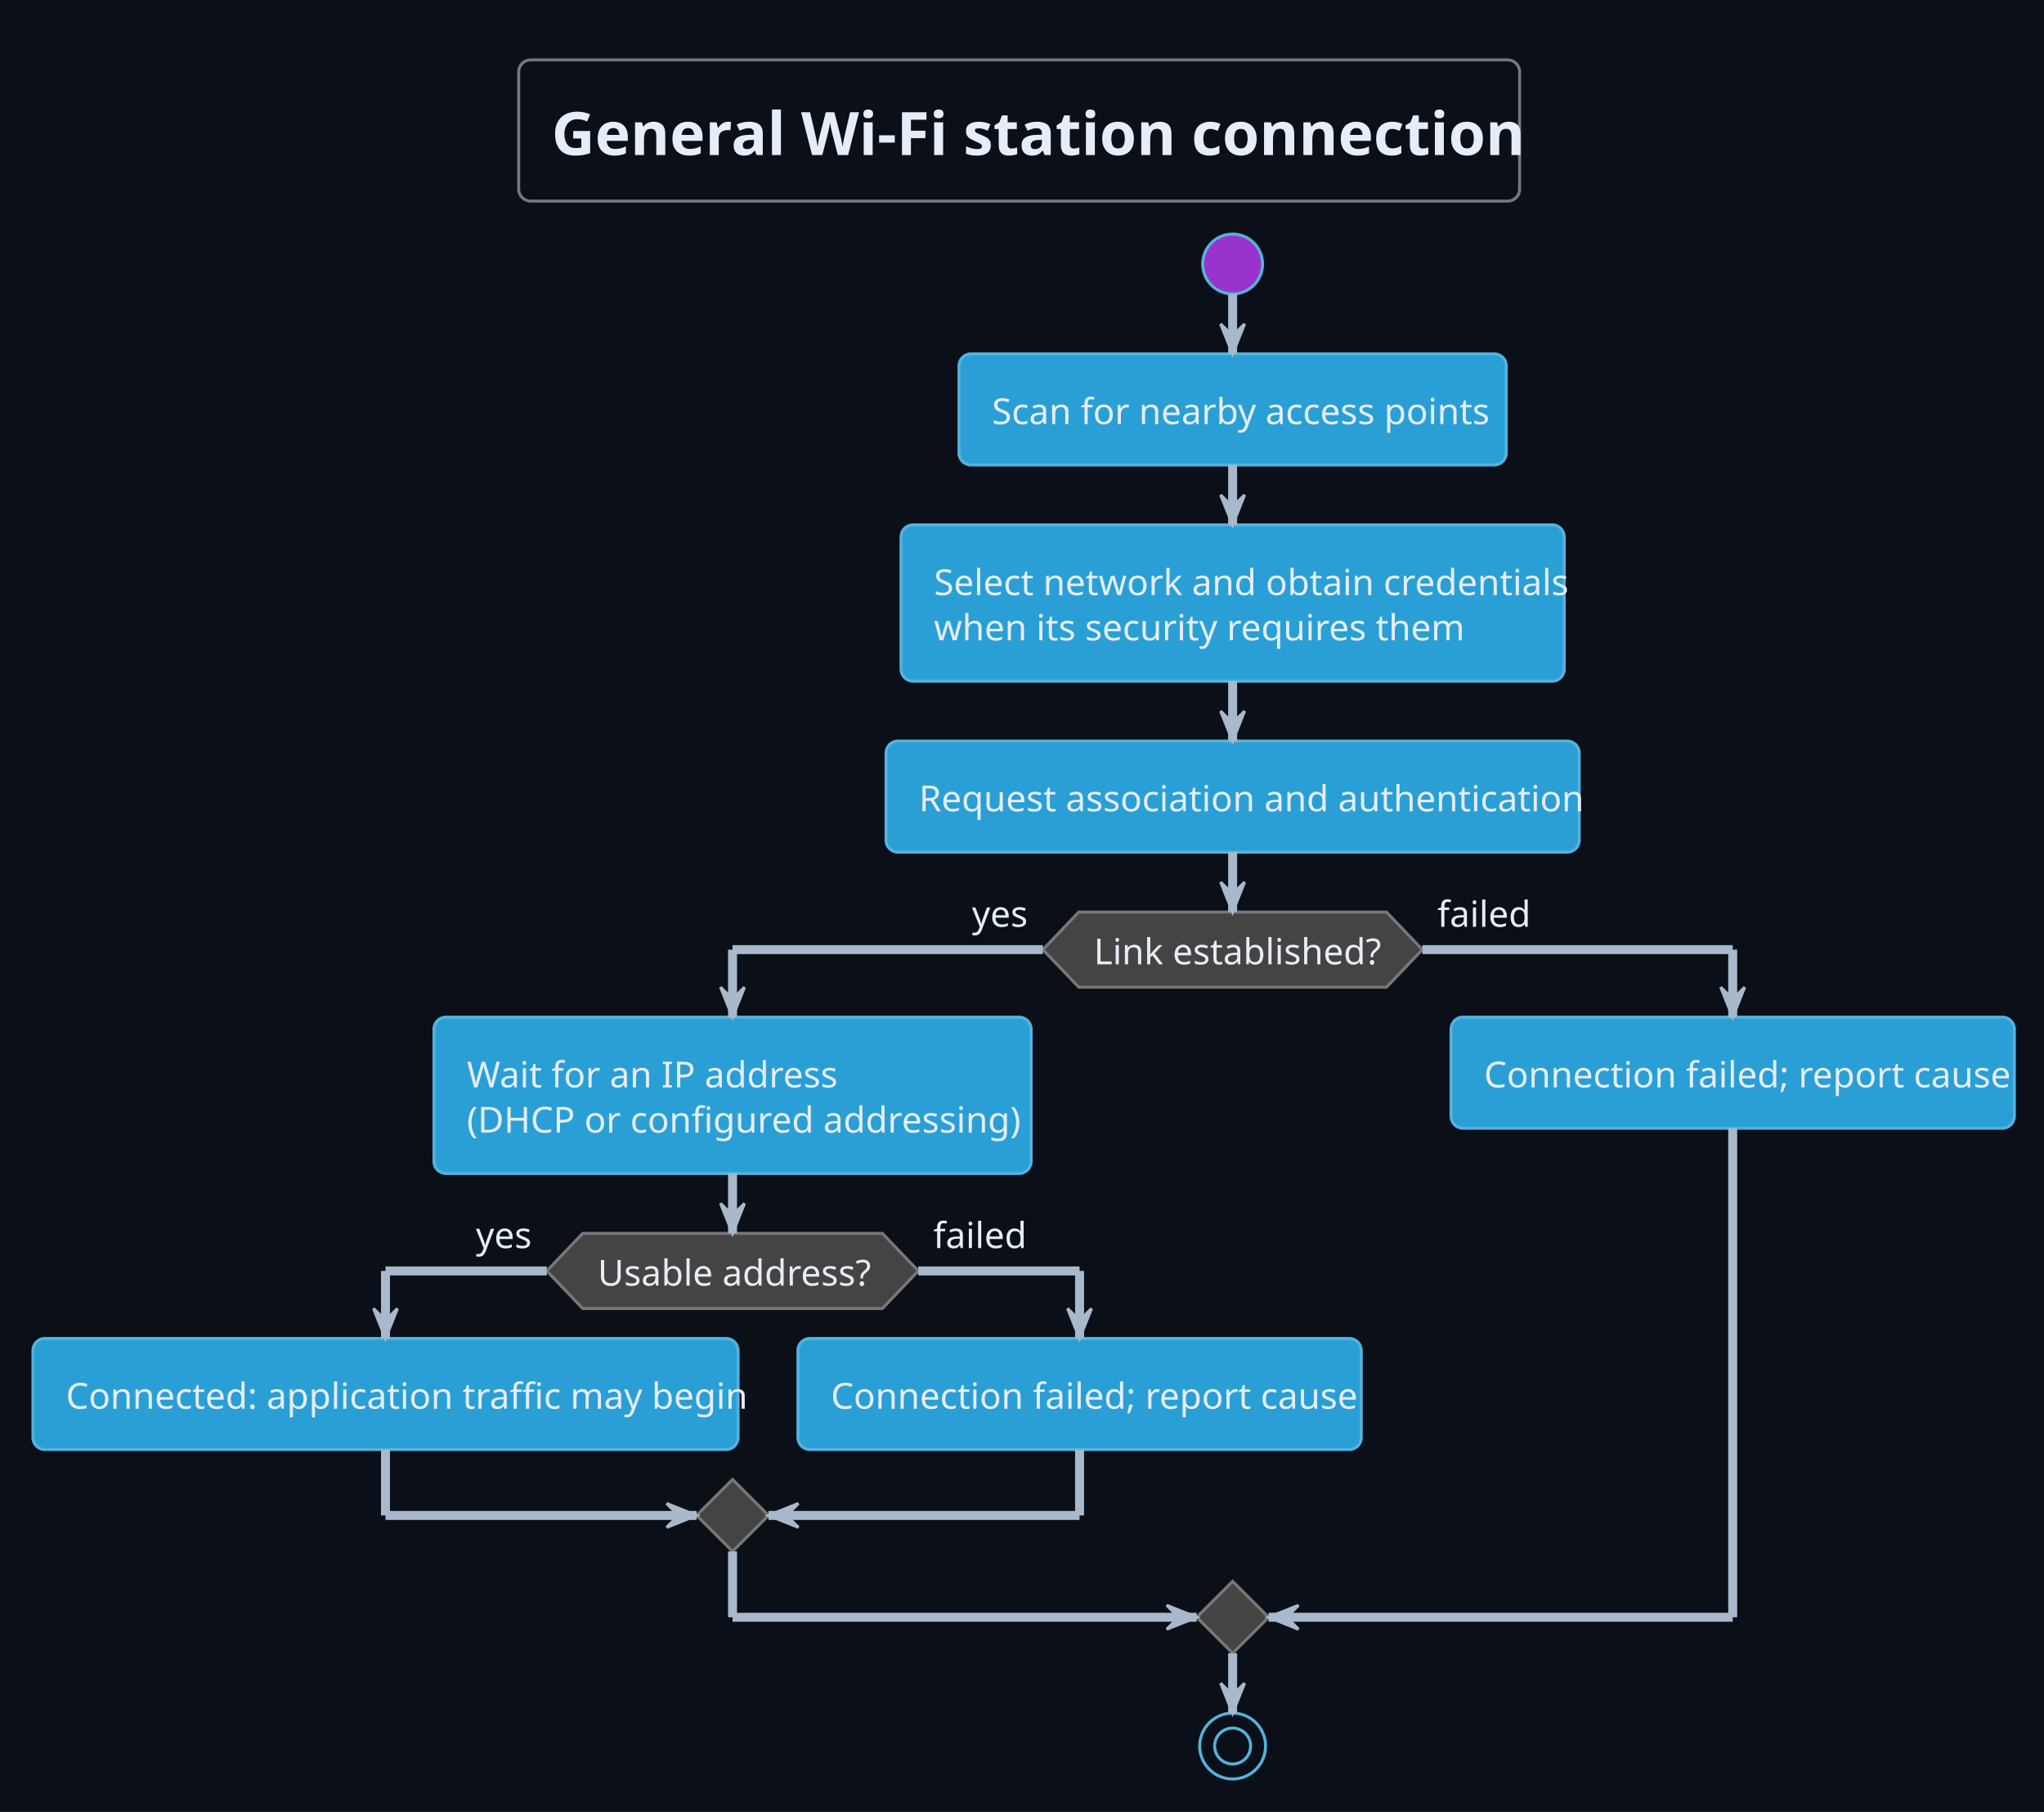
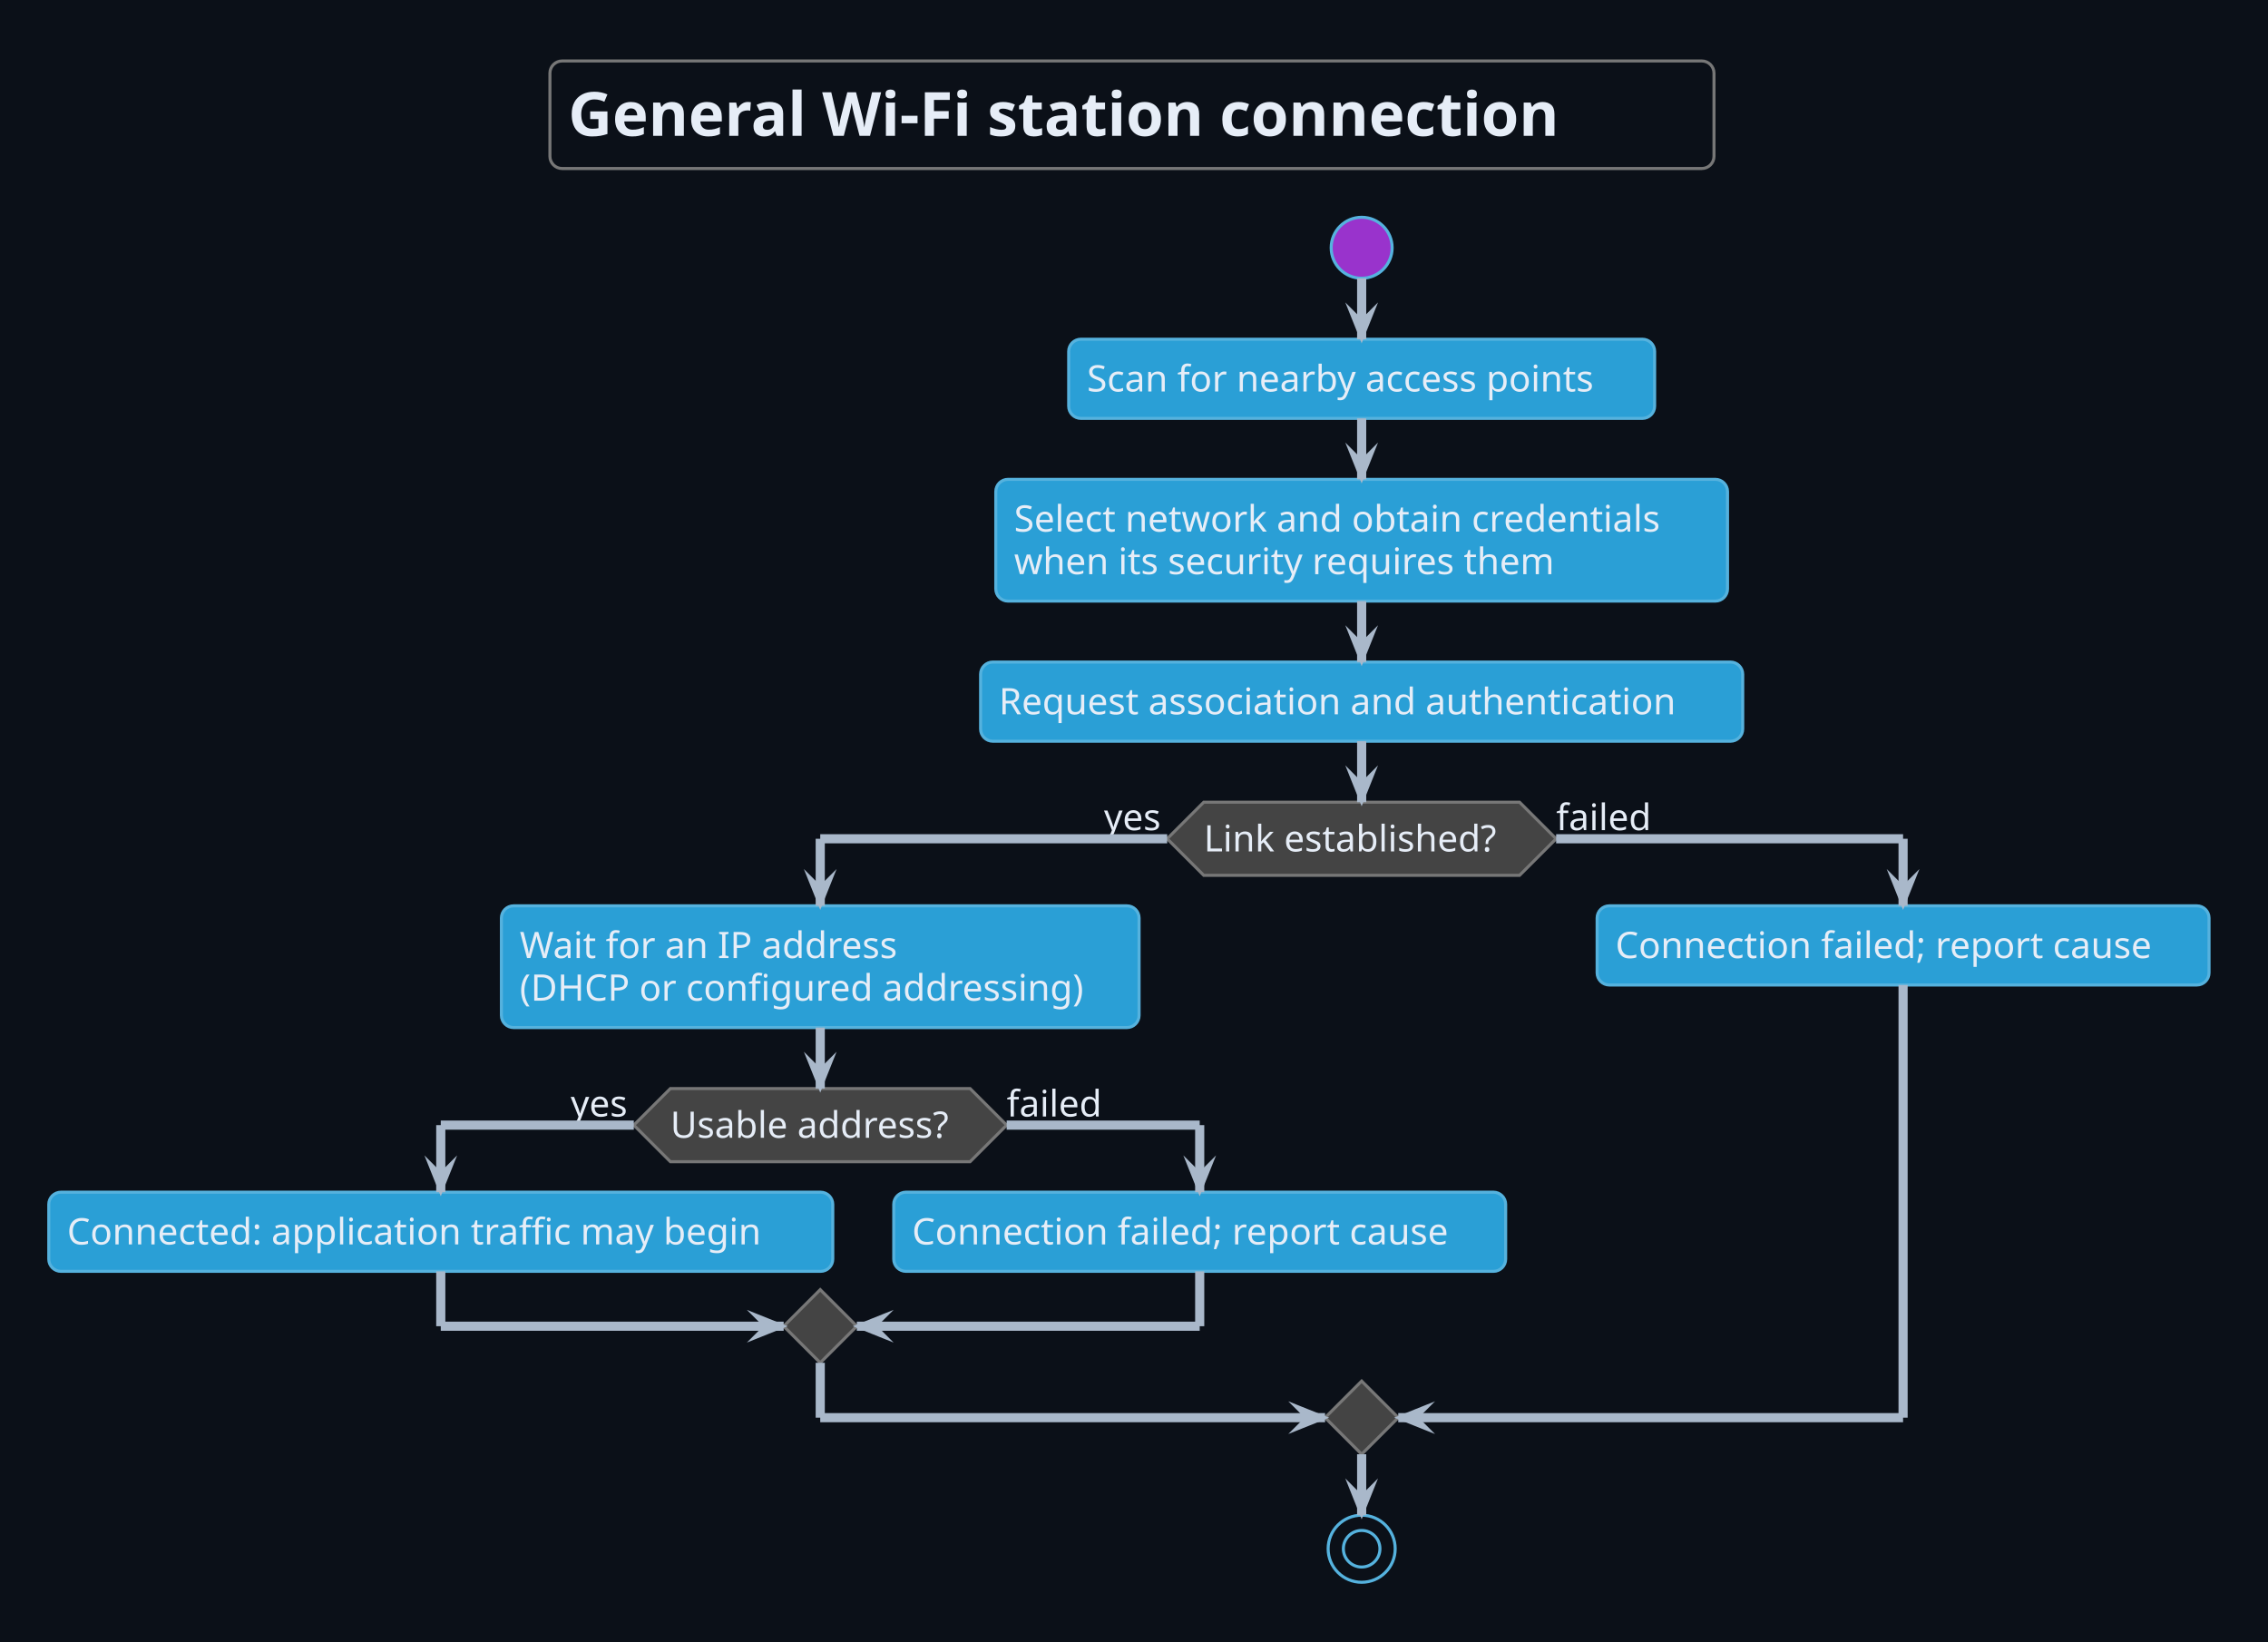
- <svg xmlns="http://www.w3.org/2000/svg" contentStyleType="text/css" data-diagram-type="ACTIVITY" height="630.208px" preserveAspectRatio="none" style="width:711px;height:630px;background:#0B1018;" version="1.1" viewBox="0 0 711 630" width="711.458px" zoomAndPan="magnify">
+ <svg xmlns="http://www.w3.org/2000/svg" version="1.1" data-diagram-type="ACTIVITY" style="width:775px;height:561px;background:#0B1018;" width="775px" height="561.458px" viewBox="0 0 775 561" zoomAndPan="magnify" preserveAspectRatio="none" contentStyleType="text/css">
  <defs />
-   <g>
-     <rect fill="#0B1018" height="630.208" style="stroke:none;stroke-width:1.042;" width="711.458" x="0" y="0" />
+   <g font-family="sans-serif" lengthAdjust="spacing">
+     <rect x="0" y="0" width="775" height="561.458" fill="#0B1018" style="stroke:none;" />
    <g class="title" data-source-line="7">
-       <rect fill="none" height="49.121" rx="4.167" ry="4.167" style="stroke:#777777;stroke-width:1.042;" width="348.173" x="180.424" y="20.833" />
-       <text fill="#E6EDF7" font-family="sans-serif" font-size="20.833" font-weight="bold" lengthAdjust="spacing" textLength="325.256" x="191.882" y="53.919">General Wi-Fi station connection</text>
+       <rect x="187.914" y="20.833" width="397.774" height="36.751" fill="none" style="stroke:#777;stroke-width:1.042;" rx="4.167" ry="4.167" />
+       <text x="194.164" y="46.421" fill="#E6EDF7" font-size="20.833" textLength="385.274" font-weight="700">General Wi-Fi station connection</text>
    </g>
-     <ellipse cx="428.764" cy="91.829" fill="#9933CC" rx="10.417" ry="10.417" style="stroke:#55B2DE;stroke-width:1.042;" />
-     <rect fill="#2A9FD6" height="38.639" rx="4.167" ry="4.167" style="stroke:#55B2DE;stroke-width:1.042;" width="190.367" x="333.581" y="123.079" />
-     <text fill="#E6EDF7" font-family="sans-serif" font-size="12.5" lengthAdjust="spacing" textLength="167.45" x="345.039" y="147.514">Scan for nearby access points</text>
-     <rect fill="#2A9FD6" height="54.362" rx="4.167" ry="4.167" style="stroke:#55B2DE;stroke-width:1.042;" width="230.68" x="313.424" y="182.552" />
-     <text fill="#E6EDF7" font-family="sans-serif" font-size="12.5" lengthAdjust="spacing" textLength="207.764" x="324.882" y="206.987">Select network and obtain credentials</text>
-     <text fill="#E6EDF7" font-family="sans-serif" font-size="12.5" lengthAdjust="spacing" textLength="172.29" x="324.882" y="222.709">when its security requires them</text>
-     <rect fill="#2A9FD6" height="38.639" rx="4.167" ry="4.167" style="stroke:#55B2DE;stroke-width:1.042;" width="241.124" x="308.203" y="257.747" />
-     <text fill="#E6EDF7" font-family="sans-serif" font-size="12.5" lengthAdjust="spacing" textLength="218.207" x="319.661" y="282.182">Request association and authentication</text>
-     <polygon fill="#444444" points="375.259,317.22,482.27,317.22,494.77,330.29,482.27,343.359,375.259,343.359,362.759,330.29,375.259,317.22" style="stroke:#777777;stroke-width:1.042;" />
-     <text fill="#E6EDF7" font-family="sans-serif" font-size="12.5" lengthAdjust="spacing" textLength="96.594" x="380.467" y="335.404">Link established?</text>
-     <text fill="#E6EDF7" font-family="sans-serif" font-size="12.5" lengthAdjust="spacing" textLength="19.452" x="338.099" y="322.335">yes</text>
-     <text fill="#E6EDF7" font-family="sans-serif" font-size="12.5" lengthAdjust="spacing" textLength="29.883" x="499.978" y="322.335">failed</text>
-     <rect fill="#2A9FD6" height="54.362" rx="4.167" ry="4.167" style="stroke:#55B2DE;stroke-width:1.042;" width="207.719" x="150.951" y="353.776" />
-     <text fill="#E6EDF7" font-family="sans-serif" font-size="12.5" lengthAdjust="spacing" textLength="123.663" x="162.41" y="378.21">Wait for an IP address</text>
-     <text fill="#E6EDF7" font-family="sans-serif" font-size="12.5" lengthAdjust="spacing" textLength="184.802" x="162.41" y="393.933">(DHCP or configured addressing)</text>
-     <polygon fill="#444444" points="202.7,428.971,306.921,428.971,319.421,442.041,306.921,455.111,202.7,455.111,190.2,442.041,202.7,428.971" style="stroke:#777777;stroke-width:1.042;" />
-     <text fill="#E6EDF7" font-family="sans-serif" font-size="12.5" lengthAdjust="spacing" textLength="93.805" x="207.908" y="447.156">Usable address?</text>
-     <text fill="#E6EDF7" font-family="sans-serif" font-size="12.5" lengthAdjust="spacing" textLength="19.452" x="165.54" y="434.086">yes</text>
-     <text fill="#E6EDF7" font-family="sans-serif" font-size="12.5" lengthAdjust="spacing" textLength="29.883" x="324.63" y="434.086">failed</text>
-     <rect fill="#2A9FD6" height="38.639" rx="4.167" ry="4.167" style="stroke:#55B2DE;stroke-width:1.042;" width="245.268" x="11.458" y="465.527" />
-     <text fill="#E6EDF7" font-family="sans-serif" font-size="12.5" lengthAdjust="spacing" textLength="222.351" x="22.917" y="489.962">Connected: application traffic may begin</text>
-     <rect fill="#2A9FD6" height="38.639" rx="4.167" ry="4.167" style="stroke:#55B2DE;stroke-width:1.042;" width="195.939" x="277.559" y="465.527" />
-     <text fill="#E6EDF7" font-family="sans-serif" font-size="12.5" lengthAdjust="spacing" textLength="173.023" x="289.018" y="489.962">Connection failed; report cause</text>
-     <polygon fill="#444444" points="254.811,514.583,267.311,527.083,254.811,539.583,242.311,527.083,254.811,514.583" style="stroke:#777777;stroke-width:1.042;" />
-     <rect fill="#2A9FD6" height="38.639" rx="4.167" ry="4.167" style="stroke:#55B2DE;stroke-width:1.042;" width="195.939" x="504.748" y="353.776" />
-     <text fill="#E6EDF7" font-family="sans-serif" font-size="12.5" lengthAdjust="spacing" textLength="173.023" x="516.207" y="378.21">Connection failed; report cause</text>
-     <polygon fill="#444444" points="428.764,550,441.264,562.5,428.764,575,416.264,562.5,428.764,550" style="stroke:#777777;stroke-width:1.042;" />
-     <ellipse cx="428.764" cy="607.292" fill="none" rx="11.458" ry="11.458" style="stroke:#55B2DE;stroke-width:1.042;" />
-     <ellipse cx="428.764" cy="607.292" fill="none" rx="6.25" ry="6.25" style="stroke:#55B2DE;stroke-width:1.042;" />
-     <line style="stroke:#A9B8CA;stroke-width:3.125;" x1="428.764" x2="428.764" y1="102.246" y2="123.079" />
-     <polygon fill="#A9B8CA" points="424.598,112.663,428.764,123.079,432.931,112.663,428.764,116.829" style="stroke:#A9B8CA;stroke-width:1.042;" />
-     <line style="stroke:#A9B8CA;stroke-width:3.125;" x1="428.764" x2="428.764" y1="161.719" y2="182.552" />
-     <polygon fill="#A9B8CA" points="424.598,172.135,428.764,182.552,432.931,172.135,428.764,176.302" style="stroke:#A9B8CA;stroke-width:1.042;" />
-     <line style="stroke:#A9B8CA;stroke-width:3.125;" x1="428.764" x2="428.764" y1="236.914" y2="257.747" />
-     <polygon fill="#A9B8CA" points="424.598,247.331,428.764,257.747,432.931,247.331,428.764,251.497" style="stroke:#A9B8CA;stroke-width:1.042;" />
-     <line style="stroke:#A9B8CA;stroke-width:3.125;" x1="190.2" x2="134.092" y1="442.041" y2="442.041" />
-     <line style="stroke:#A9B8CA;stroke-width:3.125;" x1="134.092" x2="134.092" y1="442.041" y2="465.527" />
-     <polygon fill="#A9B8CA" points="129.925,455.111,134.092,465.527,138.259,455.111,134.092,459.277" style="stroke:#A9B8CA;stroke-width:1.042;" />
-     <line style="stroke:#A9B8CA;stroke-width:3.125;" x1="319.421" x2="375.529" y1="442.041" y2="442.041" />
-     <line style="stroke:#A9B8CA;stroke-width:3.125;" x1="375.529" x2="375.529" y1="442.041" y2="465.527" />
-     <polygon fill="#A9B8CA" points="371.362,455.111,375.529,465.527,379.696,455.111,375.529,459.277" style="stroke:#A9B8CA;stroke-width:1.042;" />
-     <line style="stroke:#A9B8CA;stroke-width:3.125;" x1="134.092" x2="134.092" y1="504.167" y2="527.083" />
-     <line style="stroke:#A9B8CA;stroke-width:3.125;" x1="134.092" x2="242.311" y1="527.083" y2="527.083" />
-     <polygon fill="#A9B8CA" points="231.894,522.917,242.311,527.083,231.894,531.25,236.061,527.083" style="stroke:#A9B8CA;stroke-width:1.042;" />
-     <line style="stroke:#A9B8CA;stroke-width:3.125;" x1="375.529" x2="375.529" y1="504.167" y2="527.083" />
-     <line style="stroke:#A9B8CA;stroke-width:3.125;" x1="375.529" x2="267.311" y1="527.083" y2="527.083" />
-     <polygon fill="#A9B8CA" points="277.727,522.917,267.311,527.083,277.727,531.25,273.561,527.083" style="stroke:#A9B8CA;stroke-width:1.042;" />
-     <line style="stroke:#A9B8CA;stroke-width:3.125;" x1="254.811" x2="254.811" y1="408.138" y2="428.971" />
-     <polygon fill="#A9B8CA" points="250.644,418.555,254.811,428.971,258.977,418.555,254.811,422.721" style="stroke:#A9B8CA;stroke-width:1.042;" />
-     <line style="stroke:#A9B8CA;stroke-width:3.125;" x1="362.759" x2="254.811" y1="330.29" y2="330.29" />
-     <line style="stroke:#A9B8CA;stroke-width:3.125;" x1="254.811" x2="254.811" y1="330.29" y2="353.776" />
-     <polygon fill="#A9B8CA" points="250.644,343.359,254.811,353.776,258.977,343.359,254.811,347.526" style="stroke:#A9B8CA;stroke-width:1.042;" />
-     <line style="stroke:#A9B8CA;stroke-width:3.125;" x1="494.77" x2="602.718" y1="330.29" y2="330.29" />
-     <line style="stroke:#A9B8CA;stroke-width:3.125;" x1="602.718" x2="602.718" y1="330.29" y2="353.776" />
-     <polygon fill="#A9B8CA" points="598.551,343.359,602.718,353.776,606.885,343.359,602.718,347.526" style="stroke:#A9B8CA;stroke-width:1.042;" />
-     <line style="stroke:#A9B8CA;stroke-width:3.125;" x1="254.811" x2="254.811" y1="539.583" y2="562.5" />
-     <line style="stroke:#A9B8CA;stroke-width:3.125;" x1="254.811" x2="416.264" y1="562.5" y2="562.5" />
-     <polygon fill="#A9B8CA" points="405.848,558.333,416.264,562.5,405.848,566.667,410.014,562.5" style="stroke:#A9B8CA;stroke-width:1.042;" />
-     <line style="stroke:#A9B8CA;stroke-width:3.125;" x1="602.718" x2="602.718" y1="392.415" y2="562.5" />
-     <line style="stroke:#A9B8CA;stroke-width:3.125;" x1="602.718" x2="441.264" y1="562.5" y2="562.5" />
-     <polygon fill="#A9B8CA" points="451.681,558.333,441.264,562.5,451.681,566.667,447.514,562.5" style="stroke:#A9B8CA;stroke-width:1.042;" />
-     <line style="stroke:#A9B8CA;stroke-width:3.125;" x1="428.764" x2="428.764" y1="296.387" y2="317.22" />
-     <polygon fill="#A9B8CA" points="424.598,306.803,428.764,317.22,432.931,306.803,428.764,310.97" style="stroke:#A9B8CA;stroke-width:1.042;" />
-     <line style="stroke:#A9B8CA;stroke-width:3.125;" x1="428.764" x2="428.764" y1="575" y2="595.833" />
-     <polygon fill="#A9B8CA" points="424.598,585.417,428.764,595.833,432.931,585.417,428.764,589.583" style="stroke:#A9B8CA;stroke-width:1.042;" />
+     <ellipse cx="465.293" cy="84.668" rx="10.417" ry="10.417" fill="#93C" style="stroke:#55B2DE;stroke-width:1.042;" />
+     <rect x="365.18" y="115.918" width="200.226" height="27.051" fill="#2A9FD6" style="stroke:#55B2DE;stroke-width:1.042;" rx="4.167" ry="4.167" />
+     <text x="371.43" y="133.771" fill="#E6EDF7" font-size="12.5" textLength="187.726">Scan for nearby access points</text>
+     <rect x="340.272" y="163.802" width="250.043" height="41.602" fill="#2A9FD6" style="stroke:#55B2DE;stroke-width:1.042;" rx="4.167" ry="4.167" />
+     <text x="346.522" y="181.655" fill="#E6EDF7" font-size="12.5" textLength="237.543">Select network and obtain credentials</text>
+     <text x="346.522" y="196.206" fill="#E6EDF7" font-size="12.5" textLength="198.639">when its security requires them</text>
+     <rect x="335.081" y="226.237" width="260.425" height="27.051" fill="#2A9FD6" style="stroke:#55B2DE;stroke-width:1.042;" rx="4.167" ry="4.167" />
+     <text x="341.331" y="244.09" fill="#E6EDF7" font-size="12.5" textLength="247.925">Request association and authentication</text>
+     <polygon points="411.338,274.121,519.248,274.121,531.748,286.621,519.248,299.121,411.338,299.121,398.838,286.621,411.338,274.121" fill="#444" style="stroke:#777;stroke-width:1.042;stroke-linejoin:miter;stroke-miterlimit:10;" />
+     <text x="411.338" y="290.948" fill="#E6EDF7" font-size="12.5" textLength="107.91">Link established?</text>
+     <text x="377.238" y="283.673" fill="#E6EDF7" font-size="12.5" textLength="21.6">yes</text>
+     <text x="531.748" y="283.673" fill="#E6EDF7" font-size="12.5" textLength="34.631">failed</text>
+     <rect x="171.334" y="309.538" width="217.902" height="41.602" fill="#2A9FD6" style="stroke:#55B2DE;stroke-width:1.042;" rx="4.167" ry="4.167" />
+     <text x="177.584" y="327.391" fill="#E6EDF7" font-size="12.5" textLength="137.665">Wait for an IP address</text>
+     <text x="177.584" y="341.941" fill="#E6EDF7" font-size="12.5" textLength="205.402">(DHCP or configured addressing)</text>
+     <polygon points="229.079,371.973,331.49,371.973,343.99,384.473,331.49,396.973,229.079,396.973,216.579,384.473,229.079,371.973" fill="#444" style="stroke:#777;stroke-width:1.042;stroke-linejoin:miter;stroke-miterlimit:10;" />
+     <text x="229.079" y="388.8" fill="#E6EDF7" font-size="12.5" textLength="102.411">Usable address?</text>
+     <text x="194.979" y="381.525" fill="#E6EDF7" font-size="12.5" textLength="21.6">yes</text>
+     <text x="343.99" y="381.525" fill="#E6EDF7" font-size="12.5" textLength="34.631">failed</text>
+     <rect x="16.667" y="407.389" width="267.902" height="27.051" fill="#2A9FD6" style="stroke:#55B2DE;stroke-width:1.042;" rx="4.167" ry="4.167" />
+     <text x="22.917" y="425.242" fill="#E6EDF7" font-size="12.5" textLength="255.402">Connected: application traffic may begin</text>
+     <rect x="305.402" y="407.389" width="209.1" height="27.051" fill="#2A9FD6" style="stroke:#55B2DE;stroke-width:1.042;" rx="4.167" ry="4.167" />
+     <text x="311.652" y="425.242" fill="#E6EDF7" font-size="12.5" textLength="196.6">Connection failed; report cause</text>
+     <polygon points="280.285,440.69,292.785,453.19,280.285,465.69,267.785,453.19,280.285,440.69" fill="#444" style="stroke:#777;stroke-width:1.042;stroke-linejoin:miter;stroke-miterlimit:10;" />
+     <rect x="545.752" y="309.538" width="209.1" height="27.051" fill="#2A9FD6" style="stroke:#55B2DE;stroke-width:1.042;" rx="4.167" ry="4.167" />
+     <text x="552.002" y="327.391" fill="#E6EDF7" font-size="12.5" textLength="196.6">Connection failed; report cause</text>
+     <polygon points="465.293,471.94,477.793,484.44,465.293,496.94,452.793,484.44,465.293,471.94" fill="#444" style="stroke:#777;stroke-width:1.042;stroke-linejoin:miter;stroke-miterlimit:10;" />
+     <ellipse cx="465.293" cy="529.232" rx="11.458" ry="11.458" fill="none" style="stroke:#55B2DE;stroke-width:1.042;" />
+     <ellipse cx="465.293" cy="529.232" rx="6.25" ry="6.25" fill="none" style="stroke:#55B2DE;stroke-width:1.042;" />
+     <line x1="465.293" y1="95.085" x2="465.293" y2="115.918" style="stroke:#A9B8CA;stroke-width:3.125;" />
+     <polygon points="461.127,105.501,465.293,115.918,469.46,105.501,465.293,109.668" fill="#A9B8CA" style="stroke:#A9B8CA;stroke-width:1.042;stroke-linejoin:miter;stroke-miterlimit:10;" />
+     <line x1="465.293" y1="142.969" x2="465.293" y2="163.802" style="stroke:#A9B8CA;stroke-width:3.125;" />
+     <polygon points="461.127,153.385,465.293,163.802,469.46,153.385,465.293,157.552" fill="#A9B8CA" style="stroke:#A9B8CA;stroke-width:1.042;stroke-linejoin:miter;stroke-miterlimit:10;" />
+     <line x1="465.293" y1="205.404" x2="465.293" y2="226.237" style="stroke:#A9B8CA;stroke-width:3.125;" />
+     <polygon points="461.127,215.82,465.293,226.237,469.46,215.82,465.293,219.987" fill="#A9B8CA" style="stroke:#A9B8CA;stroke-width:1.042;stroke-linejoin:miter;stroke-miterlimit:10;" />
+     <line x1="216.579" y1="384.473" x2="150.617" y2="384.473" style="stroke:#A9B8CA;stroke-width:3.125;" />
+     <line x1="150.617" y1="384.473" x2="150.617" y2="407.389" style="stroke:#A9B8CA;stroke-width:3.125;" />
+     <polygon points="146.451,396.973,150.617,407.389,154.784,396.973,150.617,401.139" fill="#A9B8CA" style="stroke:#A9B8CA;stroke-width:1.042;stroke-linejoin:miter;stroke-miterlimit:10;" />
+     <line x1="343.99" y1="384.473" x2="409.952" y2="384.473" style="stroke:#A9B8CA;stroke-width:3.125;" />
+     <line x1="409.952" y1="384.473" x2="409.952" y2="407.389" style="stroke:#A9B8CA;stroke-width:3.125;" />
+     <polygon points="405.785,396.973,409.952,407.389,414.118,396.973,409.952,401.139" fill="#A9B8CA" style="stroke:#A9B8CA;stroke-width:1.042;stroke-linejoin:miter;stroke-miterlimit:10;" />
+     <line x1="150.617" y1="434.44" x2="150.617" y2="453.19" style="stroke:#A9B8CA;stroke-width:3.125;" />
+     <line x1="150.617" y1="453.19" x2="267.785" y2="453.19" style="stroke:#A9B8CA;stroke-width:3.125;" />
+     <polygon points="257.368,449.023,267.785,453.19,257.368,457.357,261.535,453.19" fill="#A9B8CA" style="stroke:#A9B8CA;stroke-width:1.042;stroke-linejoin:miter;stroke-miterlimit:10;" />
+     <line x1="409.952" y1="434.44" x2="409.952" y2="453.19" style="stroke:#A9B8CA;stroke-width:3.125;" />
+     <line x1="409.952" y1="453.19" x2="292.785" y2="453.19" style="stroke:#A9B8CA;stroke-width:3.125;" />
+     <polygon points="303.201,449.023,292.785,453.19,303.201,457.357,299.035,453.19" fill="#A9B8CA" style="stroke:#A9B8CA;stroke-width:1.042;stroke-linejoin:miter;stroke-miterlimit:10;" />
+     <line x1="280.285" y1="351.139" x2="280.285" y2="371.973" style="stroke:#A9B8CA;stroke-width:3.125;" />
+     <polygon points="276.118,361.556,280.285,371.973,284.451,361.556,280.285,365.723" fill="#A9B8CA" style="stroke:#A9B8CA;stroke-width:1.042;stroke-linejoin:miter;stroke-miterlimit:10;" />
+     <line x1="398.838" y1="286.621" x2="280.285" y2="286.621" style="stroke:#A9B8CA;stroke-width:3.125;" />
+     <line x1="280.285" y1="286.621" x2="280.285" y2="309.538" style="stroke:#A9B8CA;stroke-width:3.125;" />
+     <polygon points="276.118,299.121,280.285,309.538,284.451,299.121,280.285,303.288" fill="#A9B8CA" style="stroke:#A9B8CA;stroke-width:1.042;stroke-linejoin:miter;stroke-miterlimit:10;" />
+     <line x1="531.748" y1="286.621" x2="650.302" y2="286.621" style="stroke:#A9B8CA;stroke-width:3.125;" />
+     <line x1="650.302" y1="286.621" x2="650.302" y2="309.538" style="stroke:#A9B8CA;stroke-width:3.125;" />
+     <polygon points="646.135,299.121,650.302,309.538,654.469,299.121,650.302,303.288" fill="#A9B8CA" style="stroke:#A9B8CA;stroke-width:1.042;stroke-linejoin:miter;stroke-miterlimit:10;" />
+     <line x1="280.285" y1="465.69" x2="280.285" y2="484.44" style="stroke:#A9B8CA;stroke-width:3.125;" />
+     <line x1="280.285" y1="484.44" x2="452.793" y2="484.44" style="stroke:#A9B8CA;stroke-width:3.125;" />
+     <polygon points="442.377,480.273,452.793,484.44,442.377,488.607,446.543,484.44" fill="#A9B8CA" style="stroke:#A9B8CA;stroke-width:1.042;stroke-linejoin:miter;stroke-miterlimit:10;" />
+     <line x1="650.302" y1="336.589" x2="650.302" y2="484.44" style="stroke:#A9B8CA;stroke-width:3.125;" />
+     <line x1="650.302" y1="484.44" x2="477.793" y2="484.44" style="stroke:#A9B8CA;stroke-width:3.125;" />
+     <polygon points="488.21,480.273,477.793,484.44,488.21,488.607,484.043,484.44" fill="#A9B8CA" style="stroke:#A9B8CA;stroke-width:1.042;stroke-linejoin:miter;stroke-miterlimit:10;" />
+     <line x1="465.293" y1="253.288" x2="465.293" y2="274.121" style="stroke:#A9B8CA;stroke-width:3.125;" />
+     <polygon points="461.127,263.704,465.293,274.121,469.46,263.704,465.293,267.871" fill="#A9B8CA" style="stroke:#A9B8CA;stroke-width:1.042;stroke-linejoin:miter;stroke-miterlimit:10;" />
+     <line x1="465.293" y1="496.94" x2="465.293" y2="517.773" style="stroke:#A9B8CA;stroke-width:3.125;" />
+     <polygon points="461.127,507.357,465.293,517.773,469.46,507.357,465.293,511.523" fill="#A9B8CA" style="stroke:#A9B8CA;stroke-width:1.042;stroke-linejoin:miter;stroke-miterlimit:10;" />
  </g>
</svg>
